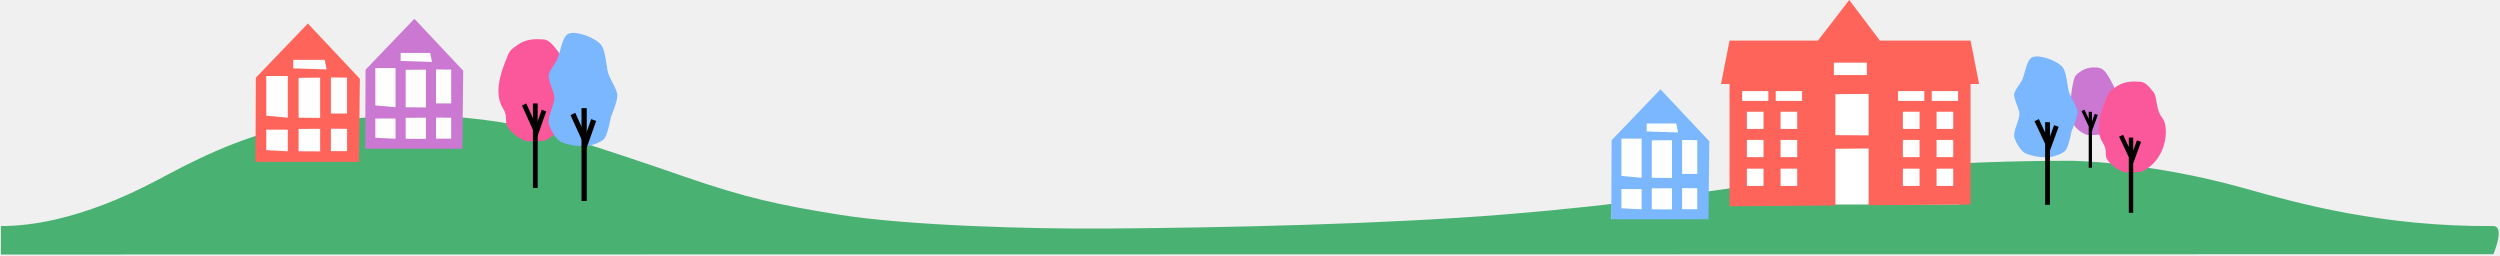
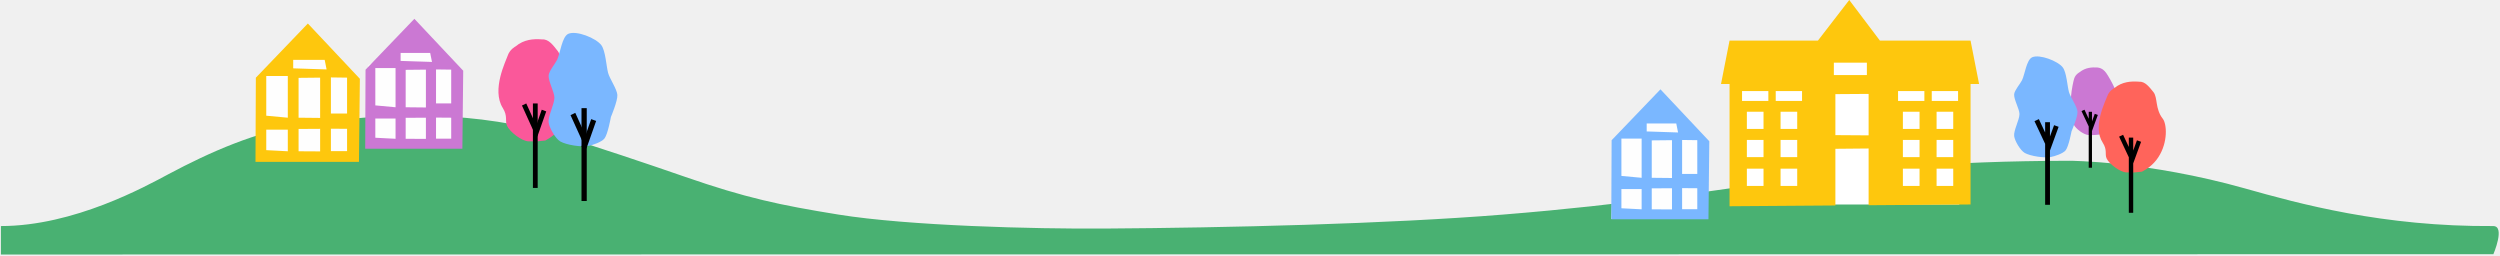
<svg xmlns="http://www.w3.org/2000/svg" width="1595px" height="163px" viewBox="0 0 1595 163" version="1.1">
  <defs />
  <g id="Page-1" stroke="none" stroke-width="1" fill="none" fill-rule="evenodd">
-     <g id="Group-13">
-       <path d="M0.58,144.224 C47.226,144.224 92.978,118.86 107.314,111.213 C134.109,96.922 163.836,83.815 193.8,79.411 C249.568,71.213 303.892,70.573 358.383,86.87 C379.125,93.072 412.886,104.44 436.946,112.778 C475.794,126.242 497.126,130.791 534.846,136.883 C579.578,144.107 659.615,146.121 704.828,145.821 C782.485,145.303 884.511,142.917 959.154,136.883 C1121.243,123.779 1159.644,102.931 1320.427,102.568 C1320.427,102.568 1370.055,102.701 1432.17,120.191 C1466.808,129.944 1520.347,144.728 1590.637,144.224 C1598.544,144.168 1590.763,162.177 1590.787,162.177 C1590.812,162.177 0.58,162.38 0.58,162.38" id="Fill-1" fill="#49B172" />
-       <g id="Group-6" transform="translate(1098, 0)">
-         <rect id="Rectangle-7" fill="#FFFFFF" x="14" y="36" width="138.014" height="94.474" />
-         <path d="M72.001,47.876 L93.066,47.876 L93.066,39.962 L72.001,39.962 L72.001,47.876 Z M134.456,64.392 L151.247,64.392 L151.247,58.082 L134.456,58.082 L134.456,64.392 Z M112.959,64.392 L129.753,64.392 L129.753,58.082 L112.959,58.082 L112.959,64.392 Z M34.913,64.392 L51.703,64.392 L51.703,58.082 L34.913,58.082 L34.913,64.392 Z M13.417,64.392 L30.211,64.392 L30.211,58.082 L13.417,58.082 L13.417,64.392 Z M72.974,86.212 L72.974,60.057 L94.177,59.91 L94.177,86.358 L72.974,86.212 Z M137.539,82.257 L148.164,82.257 L148.164,71.274 L137.539,71.274 L137.539,82.257 Z M116.041,82.257 L126.67,82.257 L126.67,71.274 L116.041,71.274 L116.041,82.257 Z M37.996,82.257 L48.622,82.257 L48.622,71.274 L37.996,71.274 L37.996,82.257 Z M16.499,82.257 L27.127,82.257 L27.127,71.274 L16.499,71.274 L16.499,82.257 Z M137.539,100.241 L148.164,100.241 L148.164,89.257 L137.539,89.257 L137.539,100.241 Z M116.041,100.241 L126.67,100.241 L126.67,89.257 L116.041,89.257 L116.041,100.241 Z M37.996,100.241 L48.622,100.241 L48.622,89.257 L37.996,89.257 L37.996,100.241 Z M16.499,100.241 L27.127,100.241 L27.127,89.257 L16.499,89.257 L16.499,100.241 Z M137.539,118.612 L148.164,118.612 L148.164,107.627 L137.539,107.627 L137.539,118.612 Z M116.041,118.612 L126.67,118.612 L126.67,107.627 L116.041,107.627 L116.041,118.612 Z M37.996,118.612 L48.622,118.612 L48.622,107.627 L37.996,107.627 L37.996,118.612 Z M16.499,118.612 L27.127,118.612 L27.127,107.627 L16.499,107.627 L16.499,118.612 Z M81.824,0 L61.836,25.901 L5.452,25.901 L0,53.609 L0,53.613 L5.452,53.613 L5.452,131.588 L72.974,131.091 L72.974,94.932 L94.177,94.735 L94.177,130.935 L159.211,130.458 L159.211,53.613 L164.663,53.613 L159.211,25.901 L101.382,25.901 L81.824,0 Z" id="Page-1" fill="#FF645B" />
-       </g>
-       <path d="M168,99.034 L224.807,99.034 L224.807,45.131 C224.807,45.131 206.896,33 197.512,33 C188.128,33 168,45.131 168,45.131 L168,99.034 Z" id="Fill-1" fill="#FEFEFE" />
-       <path d="M235,91.272 L291.807,91.272 L291.807,41.519 C291.807,41.519 276.901,28 268.061,28 C259.22,28 235,41.519 235,41.519 L235,91.272 Z" id="Fill-2" fill="#FEFEFE" />
-       <path d="M1028,139.706 L1084.807,139.706 C1084.807,139.706 1090.727,106.473 1084.807,90.229 C1078.887,73.984 1059.767,71 1059.767,71 L1029.594,90.229 L1028,139.706 Z" id="Fill-2-Copy" fill="#FEFEFE" />
-       <path d="M163.228,49.57 L163,103.287 L229.019,103.287 L229.594,50.264 L196.411,15 L163.228,49.57 Z M187.06,43.603 L187.06,38.195 L207.146,38.195 L208.365,44.295 L187.06,43.603 Z M169.873,73.821 L169.873,48.473 L183.622,48.473 L183.622,75.093 L169.873,73.821 Z M211.118,49.393 L221.428,49.534 L221.428,72.454 L211.118,72.454 L211.118,49.393 Z M190.496,75.093 L190.496,49.675 L204.245,49.534 L204.245,75.234 L190.496,75.093 Z M211.118,82.111 L221.428,82.192 L221.428,96.436 L211.118,96.436 L211.118,82.111 Z M190.496,96.511 L190.496,82.271 L204.245,82.192 L204.245,96.589 L190.496,96.511 Z M169.873,95.798 L169.873,82.732 L183.622,82.732 L183.622,96.511 L169.873,95.798 Z" id="Fill-3" fill="#FF645B" />
-       <path d="M264.373,12 L233.215,44.463 L233,94.906 L294.994,94.906 L295.534,45.117 L264.373,12 Z M255.593,38.861 L255.593,33.783 L274.454,33.783 L275.6,39.51 L255.593,38.861 Z M239.455,67.238 L239.455,43.434 L252.365,43.434 L252.365,68.431 L239.455,67.238 Z M278.185,44.298 L287.866,44.43 L287.866,65.952 L278.185,65.952 L278.185,44.298 Z M258.819,68.431 L258.819,44.563 L271.729,44.43 L271.729,68.563 L258.819,68.431 Z M278.185,75.022 L287.866,75.096 L287.866,88.472 L278.185,88.472 L278.185,75.022 Z M258.819,88.542 L258.819,75.171 L271.729,75.096 L271.729,88.616 L258.819,88.542 Z M239.455,87.874 L239.455,75.604 L252.365,75.604 L252.365,88.542 L239.455,87.874 Z" id="Fill-4" fill="#CB78D3" />
-       <path d="M1059.373,57 L1028.215,89.463 L1028,139.906 L1089.994,139.906 L1090.534,90.117 L1059.373,57 Z M1050.593,83.861 L1050.593,78.783 L1069.454,78.783 L1070.6,84.51 L1050.593,83.861 Z M1034.455,112.238 L1034.455,88.434 L1047.365,88.434 L1047.365,113.431 L1034.455,112.238 Z M1073.185,89.298 L1082.866,89.43 L1082.866,110.952 L1073.185,110.952 L1073.185,89.298 Z M1053.819,113.431 L1053.819,89.563 L1066.729,89.43 L1066.729,113.563 L1053.819,113.431 Z M1073.185,120.022 L1082.866,120.096 L1082.866,133.472 L1073.185,133.472 L1073.185,120.022 Z M1053.819,133.542 L1053.819,120.171 L1066.729,120.096 L1066.729,133.616 L1053.819,133.542 Z M1034.455,132.874 L1034.455,120.604 L1047.365,120.604 L1047.365,133.542 L1034.455,132.874 Z" id="Fill-4-Copy" fill="#7AB7FF" />
-       <path d="M347.913,89.652 C350.773,88.146 355.63,85.051 359.247,79.303 C366.081,68.444 365.131,55.402 362.314,51.67 C356.897,44.49 358.935,36.582 355.865,32.597 C352.963,28.936 350.113,24.809 345.788,25.139 C345.619,25.15 345.453,25.102 345.279,25.091 C340.515,24.777 334.333,25.057 328.962,29.583 C328.962,29.583 325.23,31.48 323.896,35.537 C322.772,38.951 313.495,57.251 320.745,68.834 C324.135,74.25 322.005,76.958 323.49,80.249 C325.252,84.158 332.914,90.067 337.171,90.171 C341.428,90.277 342.947,90.171 342.947,90.171 L347.913,89.652 Z" id="Fill-1" fill="#FA589A" />
-       <polygon id="Fill-3" fill="#000000" points="340 119.903 343.039 119.903 343.039 66 340 66" />
-       <polygon id="Fill-4" fill="#000000" points="333 67.325 335.756 66 342.748 81.416 339.994 82.743" />
-       <polygon id="Fill-5" fill="#000000" points="345.633 70 348.491 71.072 342.86 87.07 340 85.999" />
-       <path d="M357.391,90.205 C354.372,88.449 350.458,81.632 350.038,78.086 C349.562,74.055 353.764,66.352 353.714,62.292 C353.67,58.616 349.709,51.744 350.038,48.083 C350.294,45.238 354.218,40.668 355.455,38.112 C357.41,34.076 358.53,23.464 362.517,21.605 C367.599,19.235 380.335,24.28 383.689,28.876 C386.333,32.503 386.813,42.103 387.964,46.484 C388.935,50.183 393.573,56.731 393.877,60.551 C394.17,64.225 389.751,74.67 389.751,74.67 C389.751,74.67 387.828,85.61 385.622,88.391 C383.878,90.589 378.283,92.524 375.579,93.073 C371.066,93.987 361.397,92.536 357.391,90.205" id="Fill-6" fill="#7AB7FF" />
-       <polygon id="Fill-9" fill="#000000" points="371 128.242 374.341 128.242 374.341 69 371 69" />
-       <polygon id="Fill-10" fill="#000000" points="364 73.456 367.028 72 374.714 88.942 371.686 90.403" />
-       <polygon id="Fill-11" fill="#000000" points="377.192 76 380.332 77.178 374.144 94.76 371 93.583" />
-       <path d="M1339.838,85.793 C1339.838,85.793 1346.456,82.822 1347.607,78.944 C1347.64,78.834 1351.403,67.564 1351.52,64.356 C1351.711,59.153 1344.148,46.587 1343.103,45.757 C1343.103,45.757 1341.424,43.444 1338.38,43.091 C1338.265,43.077 1338.152,43.067 1338.032,43.06 C1334.769,42.853 1330.529,43.037 1326.847,46.033 C1326.847,46.033 1324.29,47.288 1323.375,49.975 C1322.371,52.923 1318.737,70.237 1323.096,79.57 C1324.305,82.157 1329.556,86.068 1332.473,86.136 C1335.392,86.206 1336.434,86.136 1336.434,86.136 L1339.838,85.793 Z" id="Fill-1" fill="#CB78D3" />
-       <polygon id="Fill-3" fill="#000000" points="1338.419 73.323 1336.461 72.613 1334.683 77.489 1334.683 71.326 1332.599 71.326 1332.599 75.767 1329.889 70 1328 70.878 1332.599 80.667 1332.599 107.005 1334.683 107.005 1334.683 83.573" />
-       <path d="M1366.569,109.535 C1369.204,108.195 1373.681,105.44 1377.014,100.326 C1383.313,90.661 1382.437,79.055 1379.842,75.733 C1374.848,69.344 1376.727,62.306 1373.898,58.759 C1371.222,55.501 1368.595,51.83 1364.611,52.122 C1364.454,52.134 1364.301,52.09 1364.141,52.081 C1359.752,51.802 1354.051,52.05 1349.103,56.078 C1349.103,56.078 1345.663,57.766 1344.434,61.377 C1343.398,64.416 1334.848,80.701 1341.53,91.007 C1344.653,95.827 1342.691,98.238 1344.059,101.167 C1345.684,104.645 1352.744,109.903 1356.667,109.998 C1360.592,110.09 1361.992,109.998 1361.992,109.998 L1366.569,109.535 Z" id="Fill-5" fill="#FA589A" />
-       <polygon id="Fill-8" fill="#000000" points="1366.01 90.468 1363.374 89.514 1360.985 96.069 1360.985 87.784 1358.184 87.784 1358.184 93.756 1354.54 86 1352 87.179 1358.184 100.343 1358.184 135.753 1360.985 135.753 1360.985 104.248" />
-       <path d="M1291.811,97.586 C1289.028,96.023 1285.421,89.957 1285.035,86.801 C1284.595,83.214 1288.469,76.359 1288.422,72.746 C1288.381,69.474 1284.732,63.359 1285.035,60.101 C1285.271,57.57 1288.887,53.502 1290.028,51.227 C1291.829,47.637 1292.861,38.193 1296.535,36.539 C1301.219,34.43 1312.957,38.918 1316.047,43.009 C1318.485,46.236 1318.928,54.781 1319.988,58.678 C1320.882,61.97 1325.157,67.797 1325.438,71.196 C1325.708,74.467 1321.634,83.762 1321.634,83.762 C1321.634,83.762 1319.864,93.498 1317.831,95.971 C1316.221,97.927 1311.065,99.652 1308.573,100.139 C1304.414,100.953 1295.503,99.659 1291.811,97.586" id="Fill-10" fill="#7AB7FF" />
-       <polygon id="Fill-13" fill="#000000" points="1313.395 80.912 1310.501 79.863 1307.875 87.068 1307.875 77.962 1304.794 77.962 1304.794 84.526 1300.791 76 1298 77.297 1304.794 91.765 1304.794 130.683 1307.875 130.683 1307.875 96.057" />
+     <g id="Group-29">
+       <path d="M0.58,144.224 C47.226,144.224 92.978,118.86 107.314,111.213 C134.109,96.922 163.836,83.815 193.8,79.411 C249.568,71.213 303.892,70.573 358.383,86.87 C379.125,93.072 412.886,104.44 436.946,112.778 C475.794,126.242 497.126,130.791 534.846,136.883 C579.578,144.107 659.615,146.121 704.828,145.821 C782.485,145.303 884.511,142.917 959.154,136.883 C1121.243,123.779 1159.644,102.931 1320.427,102.568 C1320.427,102.568 1370.055,102.701 1432.17,120.191 C1466.808,129.944 1520.347,144.728 1590.637,144.224 C1598.544,144.168 1590.763,162.177 1590.787,162.177 C1590.812,162.177 0.58,162.38 0.58,162.38" id="Fill-1" fill="#49B172" fill-rule="nonzero" />
+       <rect id="Rectangle-7" fill="#FFFFFF" fill-rule="nonzero" x="1112" y="36" width="138.014" height="94.474" />
+       <polygon id="Page-1-path" fill="#FEC70D" points="1179.824 0 1159.836 25.901 1103.452 25.901 1098 53.609 1098 53.613 1103.452 53.613 1103.452 131.588 1170.974 131.091 1170.974 94.932 1192.177 94.735 1192.177 130.935 1257.211 130.458 1257.211 53.613 1262.663 53.613 1257.211 25.901 1199.382 25.901" />
+       <path d="M1170.001,47.876 L1191.066,47.876 L1191.066,39.962 L1170.001,39.962 L1170.001,47.876 Z M1232.456,64.392 L1249.247,64.392 L1249.247,58.082 L1232.456,58.082 L1232.456,64.392 Z M1210.959,64.392 L1227.753,64.392 L1227.753,58.082 L1210.959,58.082 L1210.959,64.392 Z M1132.913,64.392 L1149.703,64.392 L1149.703,58.082 L1132.913,58.082 L1132.913,64.392 Z M1111.417,64.392 L1128.211,64.392 L1128.211,58.082 L1111.417,58.082 L1111.417,64.392 Z M1170.974,86.212 L1170.974,60.057 L1192.177,59.91 L1192.177,86.358 L1170.974,86.212 Z M1235.539,82.257 L1246.164,82.257 L1246.164,71.274 L1235.539,71.274 L1235.539,82.257 Z M1214.041,82.257 L1224.67,82.257 L1224.67,71.274 L1214.041,71.274 L1214.041,82.257 Z M1135.996,82.257 L1146.622,82.257 L1146.622,71.274 L1135.996,71.274 L1135.996,82.257 Z M1114.499,82.257 L1125.127,82.257 L1125.127,71.274 L1114.499,71.274 L1114.499,82.257 Z M1235.539,100.241 L1246.164,100.241 L1246.164,89.257 L1235.539,89.257 L1235.539,100.241 Z M1214.041,100.241 L1224.67,100.241 L1224.67,89.257 L1214.041,89.257 L1214.041,100.241 Z M1135.996,100.241 L1146.622,100.241 L1146.622,89.257 L1135.996,89.257 L1135.996,100.241 Z M1114.499,100.241 L1125.127,100.241 L1125.127,89.257 L1114.499,89.257 L1114.499,100.241 Z M1235.539,118.612 L1246.164,118.612 L1246.164,107.627 L1235.539,107.627 L1235.539,118.612 Z M1214.041,118.612 L1224.67,118.612 L1224.67,107.627 L1214.041,107.627 L1214.041,118.612 Z M1135.996,118.612 L1146.622,118.612 L1146.622,107.627 L1135.996,107.627 L1135.996,118.612 Z M1114.499,118.612 L1125.127,118.612 L1125.127,107.627 L1114.499,107.627 L1114.499,118.612 Z" id="Page-1" fill="#FFFFFF" fill-rule="nonzero" />
+       <path d="M168,99.034 L224.807,99.034 L224.807,45.131 C224.807,45.131 206.896,33 197.512,33 C188.128,33 168,45.131 168,45.131 L168,99.034 Z" id="Fill-1" fill="#FEFEFE" fill-rule="nonzero" />
+       <path d="M235,91.272 L291.807,91.272 L291.807,41.519 C291.807,41.519 276.901,28 268.061,28 C259.22,28 235,41.519 235,41.519 L235,91.272 Z" id="Fill-2" fill="#FEFEFE" fill-rule="nonzero" />
+       <path d="M1028,139.706 L1084.807,139.706 C1084.807,139.706 1090.727,106.473 1084.807,90.229 C1078.887,73.984 1059.767,71 1059.767,71 L1029.594,90.229 L1028,139.706 Z" id="Fill-2-Copy" fill="#FEFEFE" fill-rule="nonzero" />
+       <path d="M163.228,49.57 L163,103.287 L229.019,103.287 L229.594,50.264 L196.411,15 L163.228,49.57 Z M187.06,43.603 L187.06,38.195 L207.146,38.195 L208.365,44.295 L187.06,43.603 Z M169.873,73.821 L169.873,48.473 L183.622,48.473 L183.622,75.093 L169.873,73.821 Z M211.118,49.393 L221.428,49.534 L221.428,72.454 L211.118,72.454 L211.118,49.393 Z M190.496,75.093 L190.496,49.675 L204.245,49.534 L204.245,75.234 L190.496,75.093 Z M211.118,82.111 L221.428,82.192 L221.428,96.436 L211.118,96.436 L211.118,82.111 Z M190.496,96.511 L190.496,82.271 L204.245,82.192 L204.245,96.589 L190.496,96.511 Z M169.873,95.798 L169.873,82.732 L183.622,82.732 L183.622,96.511 L169.873,95.798 Z" id="Fill-3" fill="#FEC70D" fill-rule="nonzero" />
+       <path d="M264.373,12 L233.215,44.463 L233,94.906 L294.994,94.906 L295.534,45.117 L264.373,12 Z M255.593,38.861 L255.593,33.783 L274.454,33.783 L275.6,39.51 L255.593,38.861 Z M239.455,67.238 L239.455,43.434 L252.365,43.434 L252.365,68.431 L239.455,67.238 Z M278.185,44.298 L287.866,44.43 L287.866,65.952 L278.185,65.952 L278.185,44.298 Z M258.819,68.431 L258.819,44.563 L271.729,44.43 L271.729,68.563 L258.819,68.431 Z M278.185,75.022 L287.866,75.096 L287.866,88.472 L278.185,88.472 L278.185,75.022 Z M258.819,88.542 L258.819,75.171 L271.729,75.096 L271.729,88.616 L258.819,88.542 Z M239.455,87.874 L239.455,75.604 L252.365,75.604 L252.365,88.542 L239.455,87.874 Z" id="Fill-4" fill="#CB78D3" fill-rule="nonzero" />
+       <path d="M1059.373,57 L1028.215,89.463 L1028,139.906 L1089.994,139.906 L1090.534,90.117 L1059.373,57 Z M1050.593,83.861 L1050.593,78.783 L1069.454,78.783 L1070.6,84.51 L1050.593,83.861 Z M1034.455,112.238 L1034.455,88.434 L1047.365,88.434 L1047.365,113.431 L1034.455,112.238 Z M1073.185,89.298 L1082.866,89.43 L1082.866,110.952 L1073.185,110.952 L1073.185,89.298 Z M1053.819,113.431 L1053.819,89.563 L1066.729,89.43 L1066.729,113.563 L1053.819,113.431 Z M1073.185,120.022 L1082.866,120.096 L1082.866,133.472 L1073.185,133.472 L1073.185,120.022 Z M1053.819,133.542 L1053.819,120.171 L1066.729,120.096 L1066.729,133.616 L1053.819,133.542 Z M1034.455,132.874 L1034.455,120.604 L1047.365,120.604 L1047.365,133.542 L1034.455,132.874 Z" id="Fill-4-Copy" fill="#7AB7FF" fill-rule="nonzero" />
+       <path d="M347.913,89.652 C350.773,88.146 355.63,85.051 359.247,79.303 C366.081,68.444 365.131,55.402 362.314,51.67 C356.897,44.49 358.935,36.582 355.865,32.597 C352.963,28.936 350.113,24.809 345.788,25.139 C345.619,25.15 345.453,25.102 345.279,25.091 C340.515,24.777 334.333,25.057 328.962,29.583 C328.962,29.583 325.23,31.48 323.896,35.537 C322.772,38.951 313.495,57.251 320.745,68.834 C324.135,74.25 322.005,76.958 323.49,80.249 C325.252,84.158 332.914,90.067 337.171,90.171 C341.428,90.277 342.947,90.171 342.947,90.171 L347.913,89.652 Z" id="Fill-1" fill="#FA589A" fill-rule="nonzero" />
+       <polygon id="Fill-3" fill="#000000" fill-rule="nonzero" points="340 119.903 343.039 119.903 343.039 66 340 66" />
+       <polygon id="Fill-4" fill="#000000" fill-rule="nonzero" points="333 67.325 335.756 66 342.748 81.416 339.994 82.743" />
+       <polygon id="Fill-5" fill="#000000" fill-rule="nonzero" points="345.633 70 348.491 71.072 342.86 87.07 340 85.999" />
+       <path d="M357.391,90.205 C354.372,88.449 350.458,81.632 350.038,78.086 C349.562,74.055 353.764,66.352 353.714,62.292 C353.67,58.616 349.709,51.744 350.038,48.083 C350.294,45.238 354.218,40.668 355.455,38.112 C357.41,34.076 358.53,23.464 362.517,21.605 C367.599,19.235 380.335,24.28 383.689,28.876 C386.333,32.503 386.813,42.103 387.964,46.484 C388.935,50.183 393.573,56.731 393.877,60.551 C394.17,64.225 389.751,74.67 389.751,74.67 C389.751,74.67 387.828,85.61 385.622,88.391 C383.878,90.589 378.283,92.524 375.579,93.073 C371.066,93.987 361.397,92.536 357.391,90.205" id="Fill-6" fill="#7AB7FF" fill-rule="nonzero" />
+       <polygon id="Fill-9" fill="#000000" fill-rule="nonzero" points="371 128.242 374.341 128.242 374.341 69 371 69" />
+       <polygon id="Fill-10" fill="#000000" fill-rule="nonzero" points="364 73.456 367.028 72 374.714 88.942 371.686 90.403" />
+       <polygon id="Fill-11" fill="#000000" fill-rule="nonzero" points="377.192 76 380.332 77.178 374.144 94.76 371 93.583" />
+       <path d="M1339.838,85.793 C1339.838,85.793 1346.456,82.822 1347.607,78.944 C1347.64,78.834 1351.403,67.564 1351.52,64.356 C1351.711,59.153 1344.148,46.587 1343.103,45.757 C1343.103,45.757 1341.424,43.444 1338.38,43.091 C1338.265,43.077 1338.152,43.067 1338.032,43.06 C1334.769,42.853 1330.529,43.037 1326.847,46.033 C1326.847,46.033 1324.29,47.288 1323.375,49.975 C1322.371,52.923 1318.737,70.237 1323.096,79.57 C1324.305,82.157 1329.556,86.068 1332.473,86.136 C1335.392,86.206 1336.434,86.136 1336.434,86.136 L1339.838,85.793 Z" id="Fill-1" fill="#CB78D3" fill-rule="nonzero" />
+       <polygon id="Fill-3" fill="#000000" fill-rule="nonzero" points="1338.419 73.323 1336.461 72.613 1334.683 77.489 1334.683 71.326 1332.599 71.326 1332.599 75.767 1329.889 70 1328 70.878 1332.599 80.667 1332.599 107.005 1334.683 107.005 1334.683 83.573" />
+       <path d="M1366.569,109.535 C1369.204,108.195 1373.681,105.44 1377.014,100.326 C1383.313,90.661 1382.437,79.055 1379.842,75.733 C1374.848,69.344 1376.727,62.306 1373.898,58.759 C1371.222,55.501 1368.595,51.83 1364.611,52.122 C1364.454,52.134 1364.301,52.09 1364.141,52.081 C1359.752,51.802 1354.051,52.05 1349.103,56.078 C1349.103,56.078 1345.663,57.766 1344.434,61.377 C1343.398,64.416 1334.848,80.701 1341.53,91.007 C1344.653,95.827 1342.691,98.238 1344.059,101.167 C1345.684,104.645 1352.744,109.903 1356.667,109.998 C1360.592,110.09 1361.992,109.998 1361.992,109.998 L1366.569,109.535 Z" id="Fill-5" fill="#FF645B" fill-rule="nonzero" />
+       <polygon id="Fill-8" fill="#000000" fill-rule="nonzero" points="1366.01 90.468 1363.374 89.514 1360.985 96.069 1360.985 87.784 1358.184 87.784 1358.184 93.756 1354.54 86 1352 87.179 1358.184 100.343 1358.184 135.753 1360.985 135.753 1360.985 104.248" />
+       <path d="M1291.811,97.586 C1289.028,96.023 1285.421,89.957 1285.035,86.801 C1284.595,83.214 1288.469,76.359 1288.422,72.746 C1288.381,69.474 1284.732,63.359 1285.035,60.101 C1285.271,57.57 1288.887,53.502 1290.028,51.227 C1291.829,47.637 1292.861,38.193 1296.535,36.539 C1301.219,34.43 1312.957,38.918 1316.047,43.009 C1318.485,46.236 1318.928,54.781 1319.988,58.678 C1320.882,61.97 1325.157,67.797 1325.438,71.196 C1325.708,74.467 1321.634,83.762 1321.634,83.762 C1321.634,83.762 1319.864,93.498 1317.831,95.971 C1316.221,97.927 1311.065,99.652 1308.573,100.139 C1304.414,100.953 1295.503,99.659 1291.811,97.586" id="Fill-10" fill="#7AB7FF" fill-rule="nonzero" />
+       <polygon id="Fill-13" fill="#000000" fill-rule="nonzero" points="1313.395 80.912 1310.501 79.863 1307.875 87.068 1307.875 77.962 1304.794 77.962 1304.794 84.526 1300.791 76 1298 77.297 1304.794 91.765 1304.794 130.683 1307.875 130.683 1307.875 96.057" />
    </g>
  </g>
</svg>
